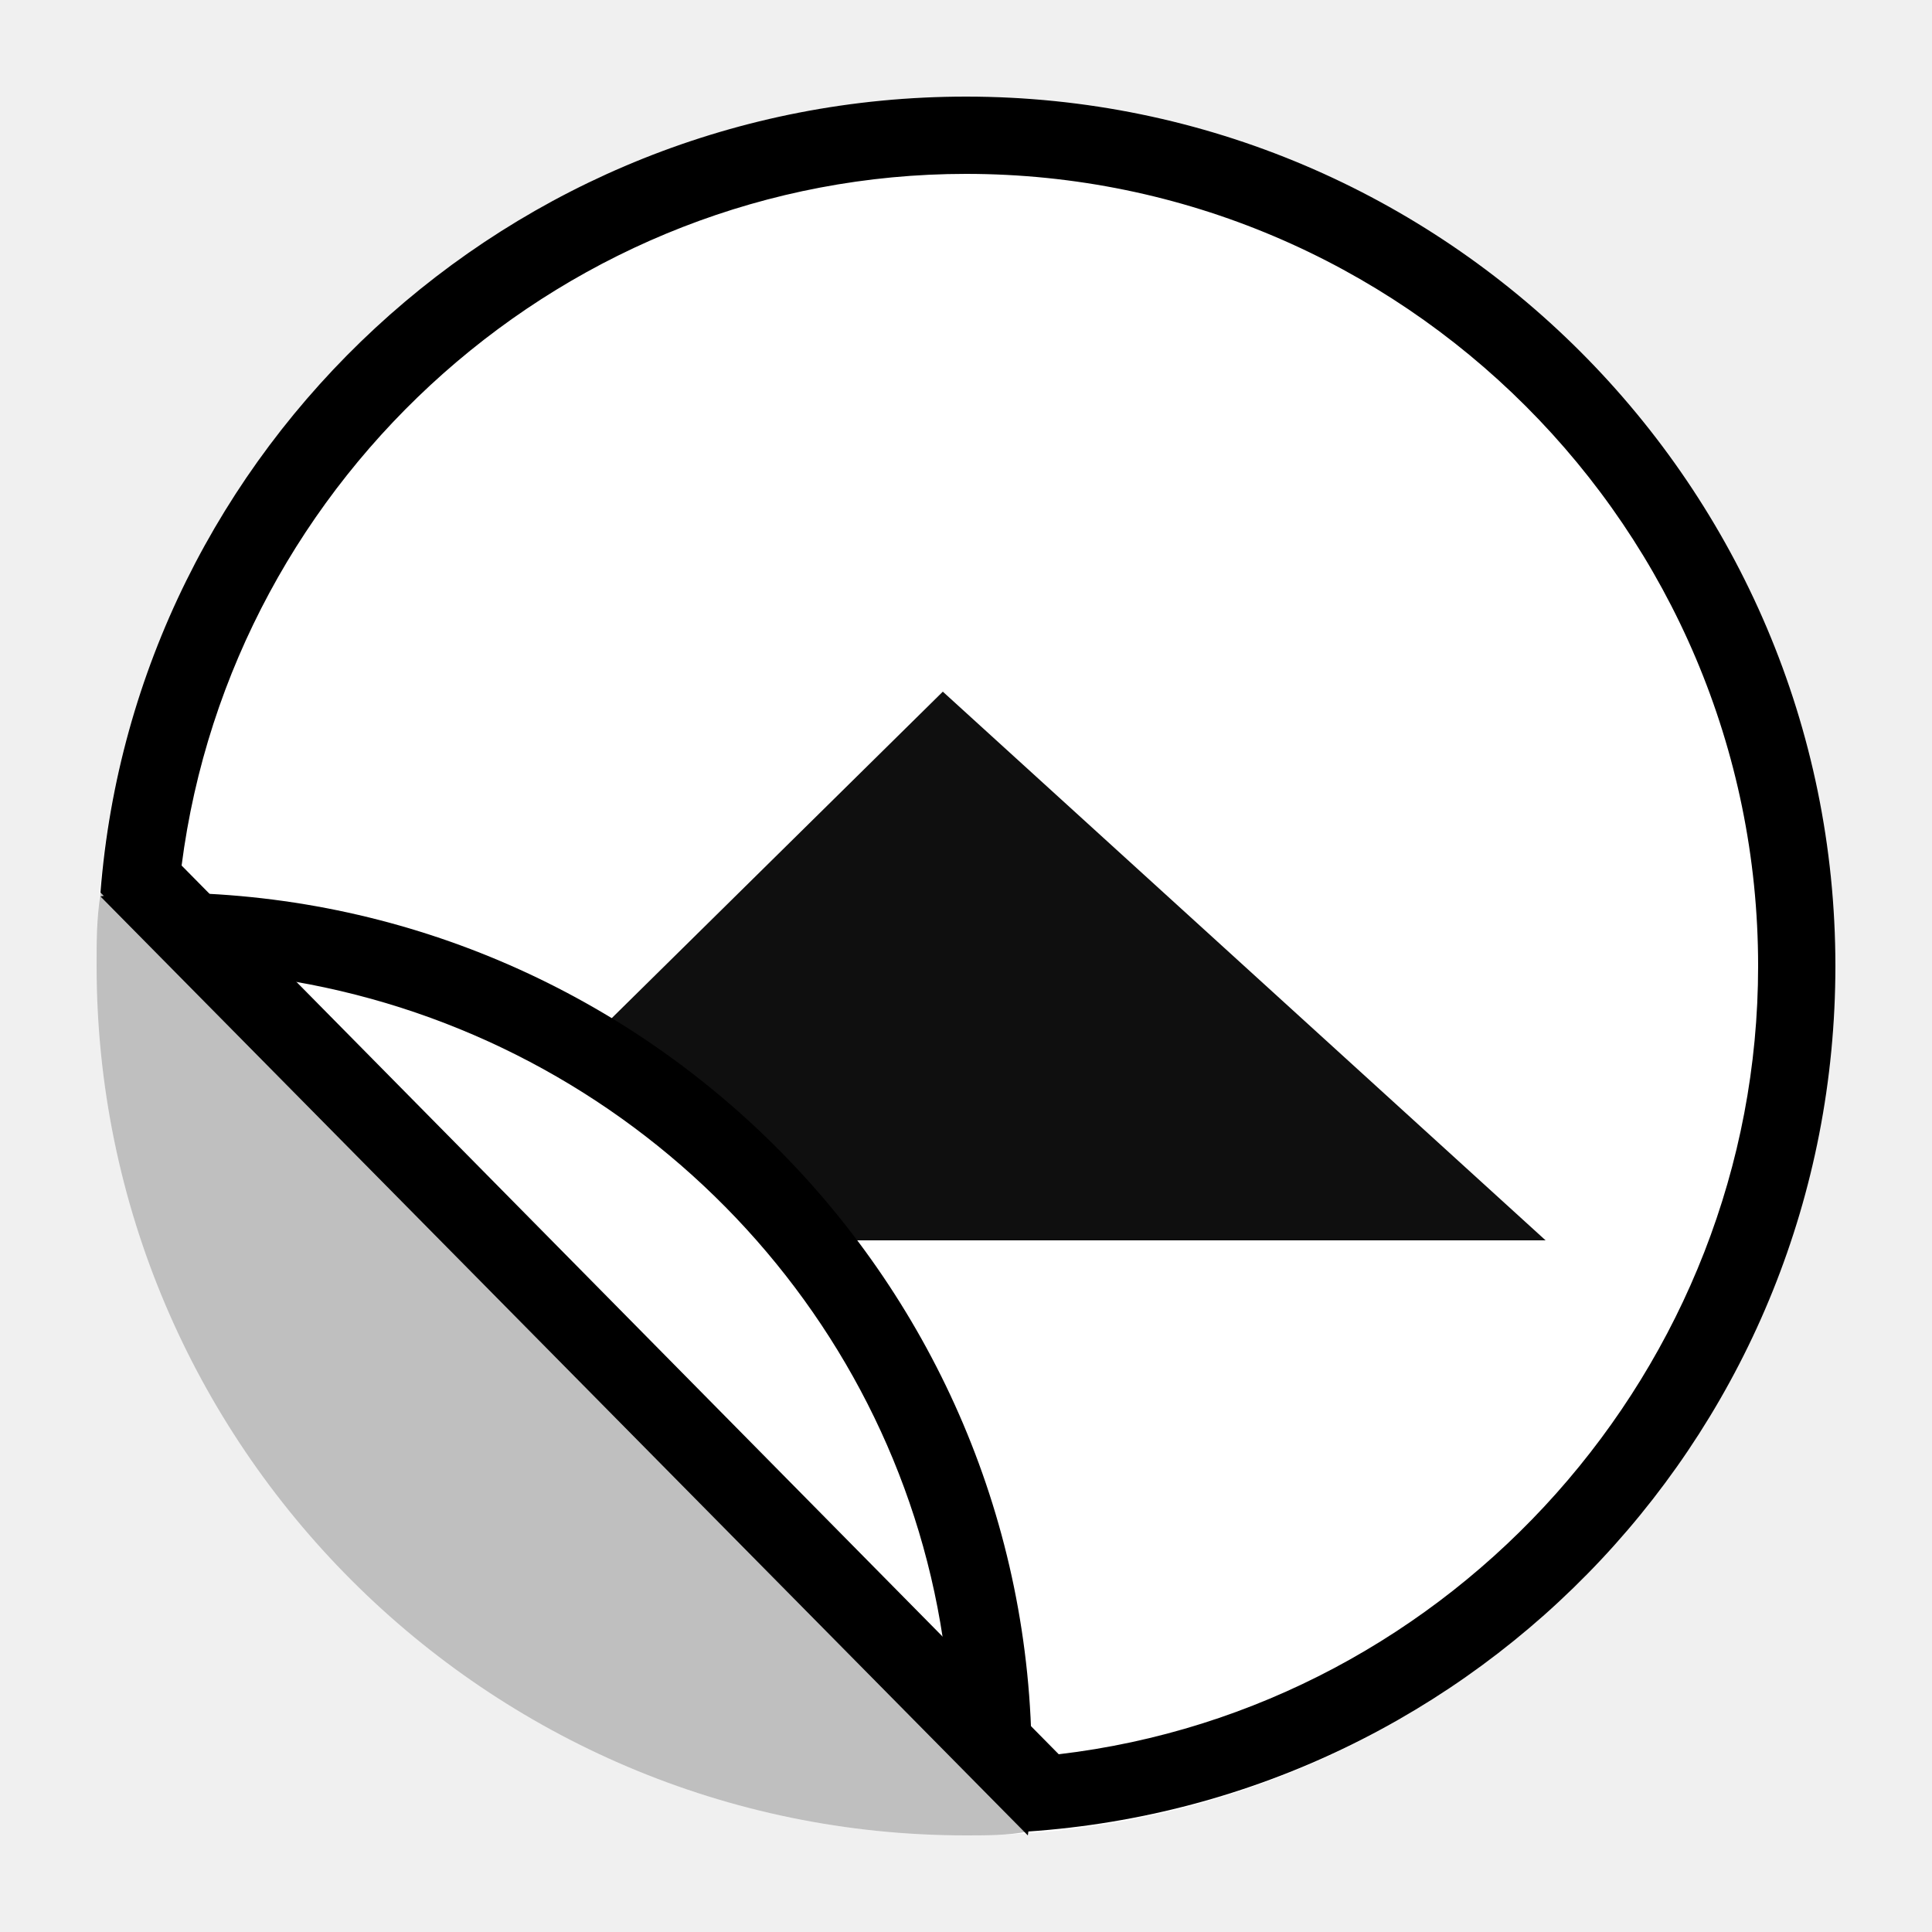
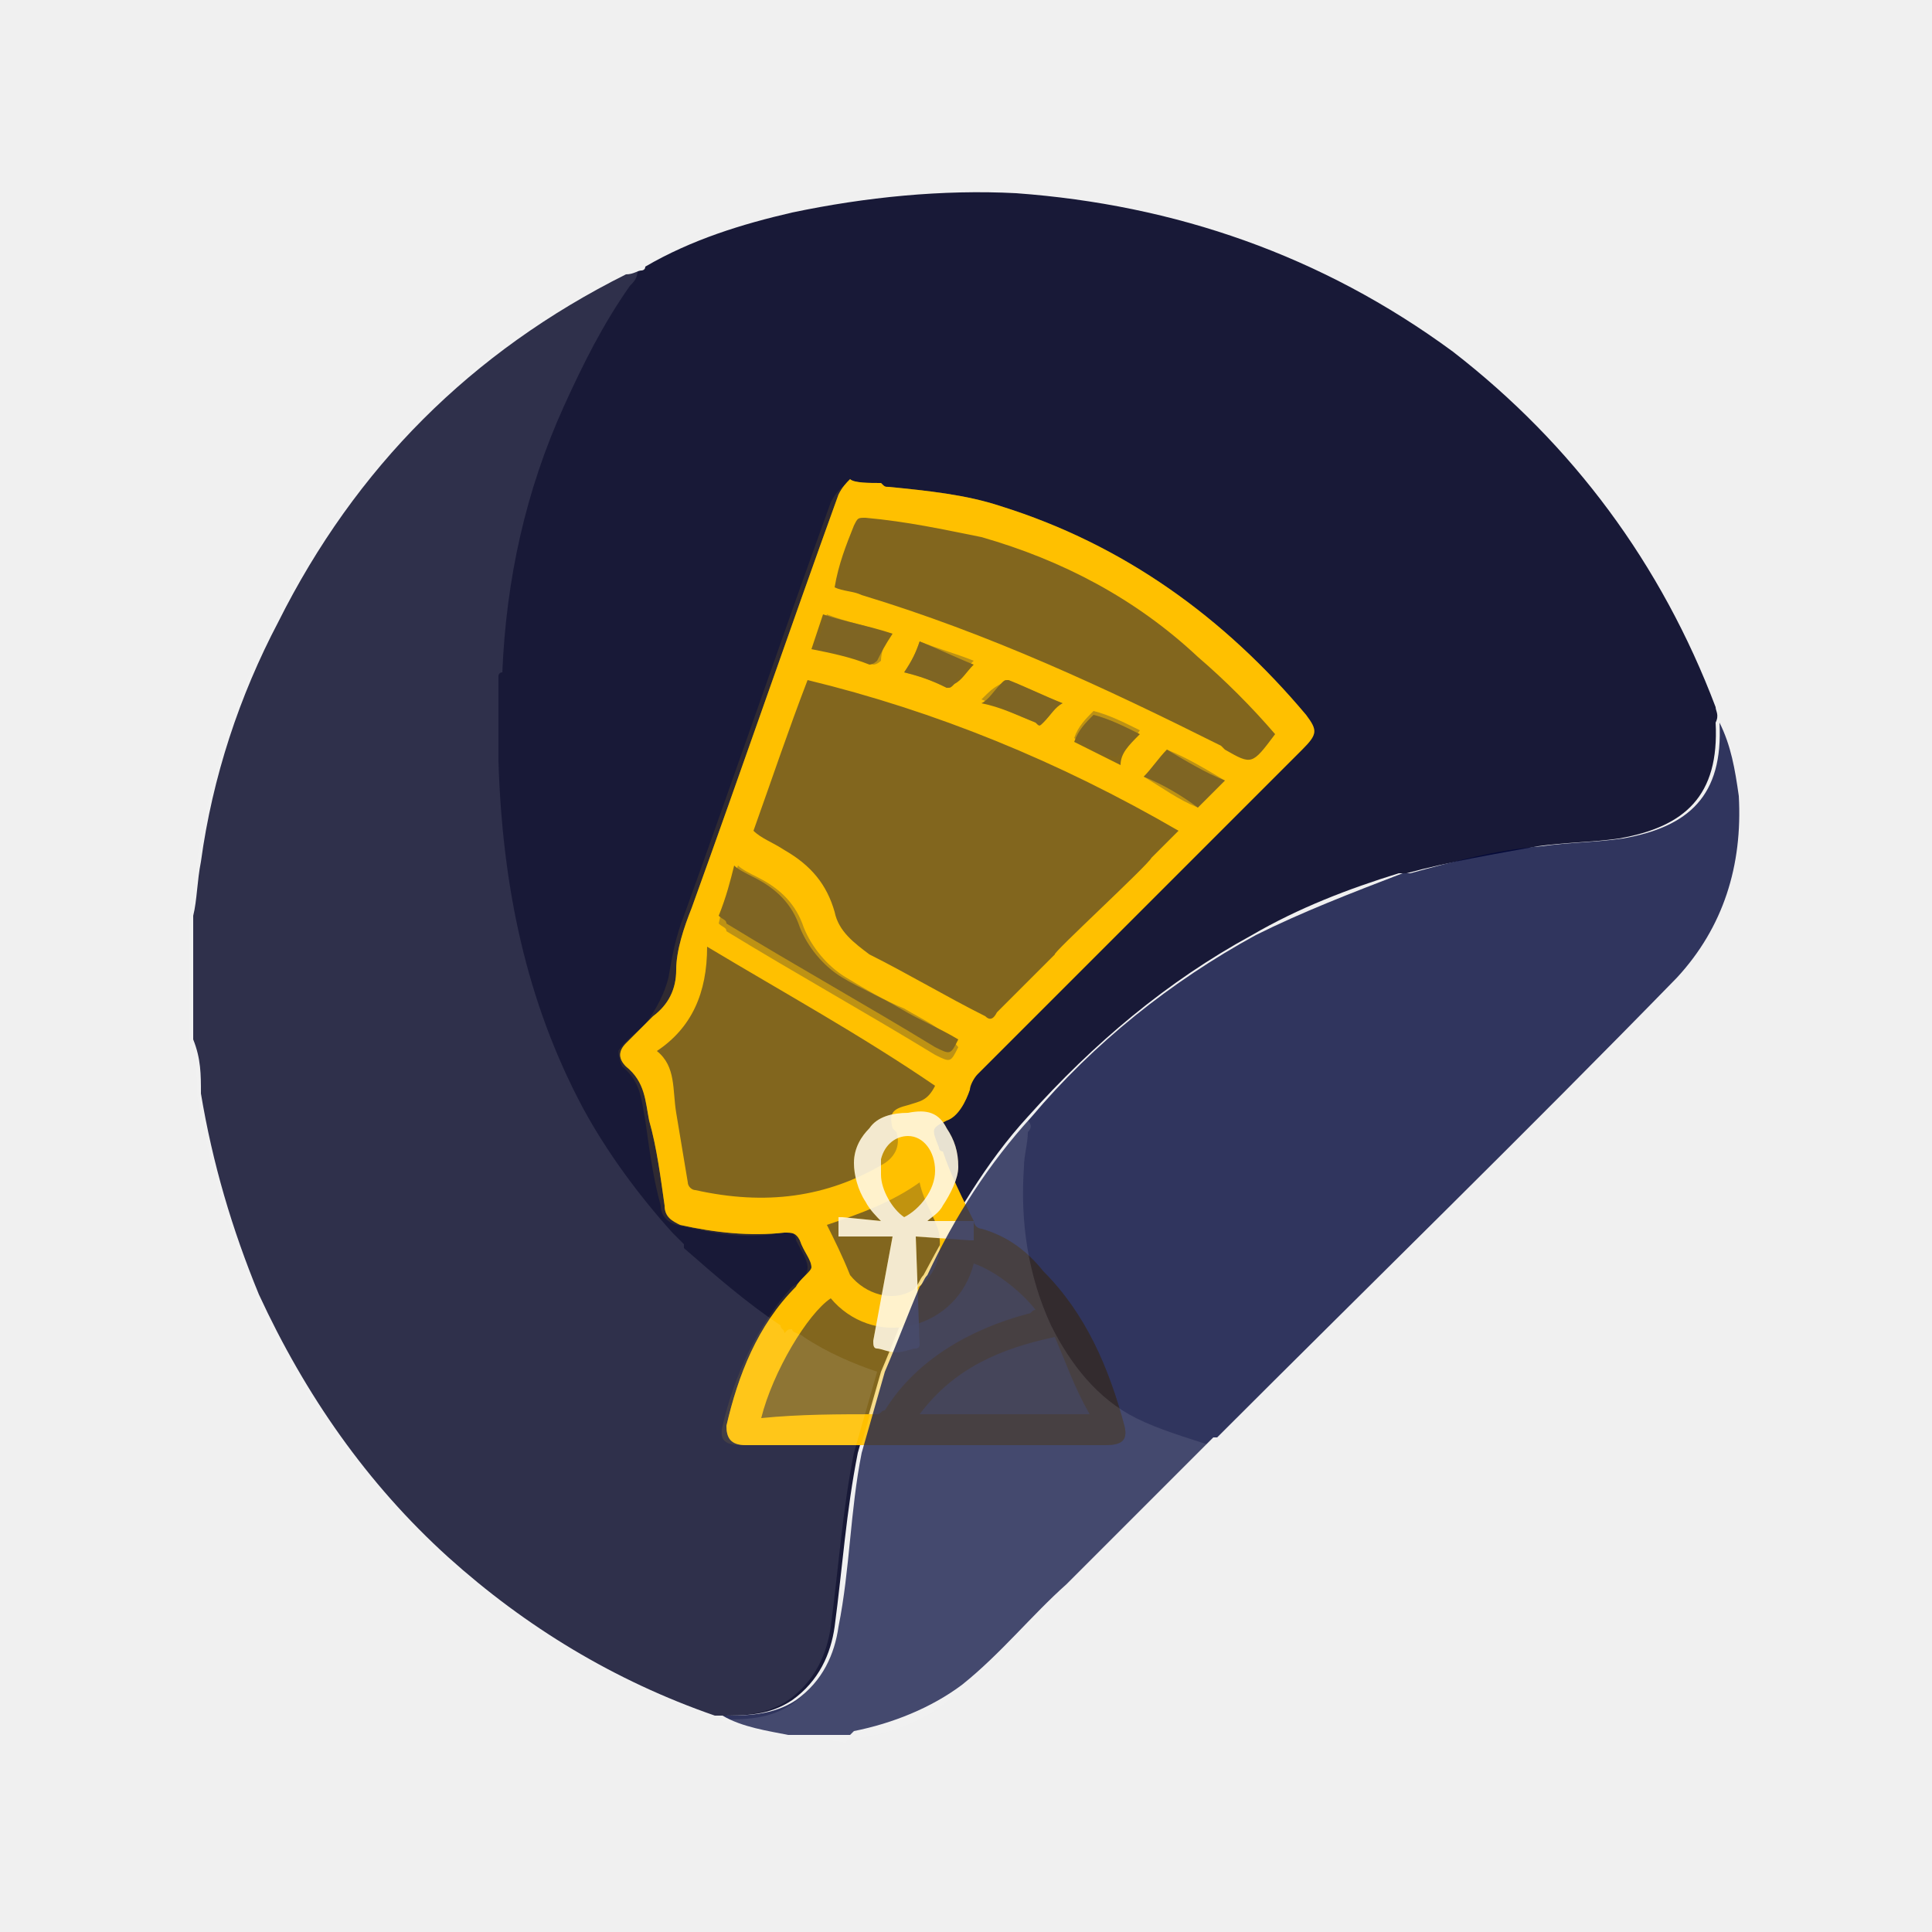
- <svg xmlns="http://www.w3.org/2000/svg" xmlns:xlink="http://www.w3.org/1999/xlink" version="1.0" id="Layer_1" x="0px" y="0px" width="50px" height="50px" viewBox="0 0 50 50" enable-background="new 0 0 50 50" xml:space="preserve">
-   <g id="circle">
-     <path fill="#FFFFFF" d="M2.5,25C2.5,12.6,12.6,2.5,25,2.5S47.5,12.6,47.5,25S37.4,47.5,25,47.5S2.5,37.4,2.5,25L2.5,25z" />
-   </g>
-   <g id="pyramid">
+ <svg xmlns="http://www.w3.org/2000/svg" version="1.0" id="Layer_1" x="0px" y="0px" viewBox="0 0 50 50" enable-background="new 0 0 50 50" xml:space="preserve">
+   <path fill="#000223" fill-opacity="0.9" d="M44.4,18.3c-1.4-3.7-3.7-6.8-6.8-9.2C34.2,6.6,30.4,5.3,26.3,5c-1.9-0.1-3.9,0.1-5.8,0.5  c-1.3,0.3-2.6,0.7-3.8,1.4C16.7,7,16.6,7,16.6,7c0,0,0,0,0,0c-0.1,0-0.2,0.1-0.4,0.1c-4,2-7,5-9,9c-1,1.9-1.7,4-2,6.2  c-0.1,0.5-0.1,1-0.2,1.4c0,1.1,0,2.1,0,3.2c0.2,0.5,0.2,0.9,0.2,1.4c0.3,1.8,0.8,3.5,1.5,5.2c1.2,2.6,2.8,4.9,4.9,6.8  c2,1.8,4.3,3.2,6.9,4.1c0,0,0.1,0,0.1,0c0.7,0,1.3,0,1.9-0.4c0.7-0.5,1-1.2,1.1-1.9c0.2-1.5,0.3-3,0.6-4.5c0.2-0.7,0.4-1.4,0.6-2.1  c0,0,0,0,0,0c0.3-0.7,0.6-1.5,0.9-2.2c0.1-0.1,0.1-0.2,0.2-0.3c0.8-1.5,1.6-2.9,2.7-4.1c1.7-1.9,3.6-3.5,5.8-4.7  c1.2-0.7,2.5-1.2,3.8-1.6c0.1,0,0.2,0,0.2,0c1.1-0.3,2.3-0.5,3.4-0.7c0.7-0.1,1.4-0.1,2.1-0.2c1.7-0.3,2.6-1.1,2.5-3  C44.5,18.5,44.4,18.4,44.4,18.3z" />
+   <path opacity="0.4" fill="#FFC000" d="M22.8,12.5c0.1,0.1,0.1,0.1,0.2,0.1c1,0.1,2,0.2,2.9,0.5c3.2,1,5.8,2.9,7.9,5.4  c0.3,0.4,0.3,0.5-0.1,0.9c-2.8,2.8-5.6,5.6-8.4,8.4c-0.1,0.1-0.2,0.3-0.2,0.4c-0.1,0.3-0.3,0.7-0.6,0.8c-0.4,0.2-0.4,0.2-0.2,0.7  c0,0.1,0.1,0.1,0.1,0.1c0.2,0.6,0.5,1.2,0.8,1.8c0,0.1,0.1,0.2,0.2,0.2c0.7,0.2,1.2,0.6,1.6,1.1c1.1,1.1,1.7,2.5,2.1,4  c0.1,0.4-0.1,0.5-0.5,0.5c-3.1,0-6.2,0-9.3,0c-0.4,0-0.5-0.2-0.5-0.5c0.3-1.3,0.8-2.6,1.8-3.6c0.1-0.2,0.4-0.4,0.4-0.5  c0-0.2-0.2-0.4-0.3-0.7c-0.1-0.2-0.2-0.2-0.4-0.2c-0.9,0.1-1.8,0-2.7-0.2c-0.2-0.1-0.4-0.2-0.4-0.5c-0.1-0.7-0.2-1.5-0.4-2.2  c-0.1-0.5-0.1-1-0.6-1.4c-0.2-0.2-0.2-0.4,0-0.6c0.2-0.2,0.4-0.4,0.7-0.7c0.4-0.3,0.6-0.7,0.6-1.2c0-0.5,0.2-1.1,0.4-1.6  c1.3-3.6,2.5-7.1,3.8-10.7c0.1-0.2,0.2-0.3,0.3-0.4C22.1,12.5,22.5,12.5,22.8,12.5z" />
+   <g>
+     <g id="Cleopatra">
+       <path opacity="0.1" fill="#FFC000" enable-background="new    " d="M16.1,27.6c0.5,0.4,0.5,0.9,0.6,1.4c0.1,0.7,0.2,1.5,0.4,2.2    c0,0.2,0.1,0.4,0.4,0.5c0.9,0.2,1.8,0.4,2.7,0.2c0.2-0.1,0.4,0,0.4,0.2c0.1,0.2,0.3,0.5,0.3,0.7s-0.2,0.4-0.4,0.5    c-0.9,1-1.5,2.3-1.8,3.6c-0.1,0.4,0.1,0.5,0.5,0.5c3.1,0,6.2,0,9.3,0c0.4,0,0.5-0.2,0.5-0.5c-0.3-1.5-1-2.9-2.1-4    c-0.5-0.5-1-0.8-1.6-1.1c-0.1-0.1-0.1-0.1-0.2-0.2c-0.3-0.6-0.5-1.2-0.8-1.8c0-0.1-0.1-0.1-0.1-0.1c-0.2-0.4-0.2-0.4,0.2-0.7    c0.3-0.2,0.5-0.5,0.6-0.8c0.1-0.2,0.1-0.3,0.2-0.4c2.8-2.8,5.6-5.6,8.4-8.4C34,19,34,19,33.7,18.6c-2.1-2.5-4.7-4.4-7.9-5.4    c-1-0.3-1.9-0.5-2.9-0.5c-0.1,0-0.1-0.1-0.2-0.1c-0.3,0-0.6,0-0.9,0c-0.1,0.1-0.2,0.2-0.3,0.4c-1.3,3.6-2.5,7.1-3.8,10.7    c-0.2,0.5-0.3,1-0.4,1.6c-0.1,0.4-0.3,0.8-0.6,1.2c-0.2,0.2-0.5,0.4-0.7,0.7C16,27.1,16,27.4,16.1,27.6z" />
+       <g>
+         <path fill="#FFC000" d="M22.8,12.5c0.1,0.1,0.1,0.1,0.2,0.1c1,0.1,2,0.2,2.9,0.5c3.2,1,5.8,2.9,7.9,5.4c0.3,0.4,0.3,0.5-0.1,0.9     c-2.8,2.8-5.6,5.6-8.4,8.4c-0.1,0.1-0.2,0.3-0.2,0.4c-0.1,0.3-0.3,0.7-0.6,0.8c-0.4,0.2-0.4,0.2-0.2,0.7c0,0.1,0.1,0.1,0.1,0.1     c0.2,0.6,0.5,1.2,0.8,1.8c0,0.1,0.1,0.2,0.2,0.2c0.7,0.2,1.2,0.6,1.6,1.1c1.1,1.1,1.7,2.5,2.1,4c0.1,0.4-0.1,0.5-0.5,0.5     c-3.1,0-6.2,0-9.3,0c-0.4,0-0.5-0.2-0.5-0.5c0.3-1.3,0.8-2.6,1.8-3.6c0.1-0.2,0.4-0.4,0.4-0.5c0-0.2-0.2-0.4-0.3-0.7     c-0.1-0.2-0.2-0.2-0.4-0.2c-0.9,0.1-1.8,0-2.7-0.2c-0.2-0.1-0.4-0.2-0.4-0.5c-0.1-0.7-0.2-1.5-0.4-2.2c-0.1-0.5-0.1-1-0.6-1.4     c-0.2-0.2-0.2-0.4,0-0.6c0.2-0.2,0.4-0.4,0.7-0.7c0.4-0.3,0.6-0.7,0.6-1.2c0-0.5,0.2-1.1,0.4-1.6c1.3-3.6,2.5-7.1,3.8-10.7     c0.1-0.2,0.2-0.3,0.3-0.4C22.1,12.5,22.5,12.5,22.8,12.5z M20.9,17.6c-0.5,1.3-0.9,2.5-1.4,3.9c0.2,0.2,0.5,0.3,0.8,0.5     c0.7,0.4,1.1,0.9,1.3,1.6c0.1,0.5,0.5,0.8,0.9,1.1c1,0.5,2,1.1,3,1.6c0.1,0.1,0.2,0.1,0.3-0.1c0.5-0.5,1-1,1.5-1.5     c-0.1,0,2.4-2.3,2.5-2.5c0.2-0.2,0.4-0.4,0.7-0.7C27.4,19.7,24.2,18.4,20.9,17.6z M18.3,24.5c0,1.2-0.4,2.1-1.3,2.7     c0.5,0.4,0.4,1,0.5,1.6s0.2,1.2,0.3,1.8c0,0.1,0.1,0.2,0.2,0.2c1.8,0.4,3.4,0.2,4.9-0.7c0.3-0.2,0.4-0.5,0.3-0.8     c-0.1-0.1-0.1-0.1-0.1-0.1c-0.1-0.4,0-0.5,0.4-0.6c0.3-0.1,0.5-0.1,0.7-0.5C22.3,26.8,20.3,25.7,18.3,24.5z M31,17     c-1.6-1.5-3.5-2.5-5.6-3.1c-1-0.2-1.9-0.4-3-0.5c-0.2,0-0.2,0-0.3,0.2c-0.2,0.5-0.4,1-0.5,1.6c0.2,0.1,0.5,0.1,0.7,0.2     c3.3,1,6.3,2.4,9.3,3.9l0.1,0.1c0.7,0.4,0.7,0.4,1.3-0.4C32.4,18.3,31.7,17.6,31,17z M22.7,36.6c0.1,0,0.1-0.1,0.2-0.1     c0.8-1.3,2.2-2.1,3.7-2.5c0.1,0,0.1-0.1,0.2-0.1c-0.3-0.4-1-1-1.6-1.2c-0.2,0.8-0.8,1.4-1.6,1.6c-0.8,0.2-1.6-0.1-2.1-0.7     c-0.6,0.4-1.5,1.9-1.8,3.1C20.7,36.6,21.7,36.6,22.7,36.6z M22,33c0.4,0.5,1.1,0.7,1.6,0.4c0.6-0.3,0.8-0.9,0.7-1.5     c-0.1-0.4-0.4-0.8-0.5-1.3c-0.7,0.5-1.5,0.8-2.4,1.1C21.6,32.1,21.8,32.5,22,33z M27.3,34.6c-1.4,0.3-2.6,0.8-3.5,2     c1.5,0,2.8,0,4.4,0C27.8,35.9,27.6,35.3,27.3,34.6z M18.6,23.7c0.1,0.1,0.2,0.1,0.2,0.2c1.8,1.1,3.6,2.1,5.4,3.2     c0.4,0.2,0.4,0.2,0.6-0.2c-0.5-0.3-1-0.5-1.5-0.8c-0.5-0.3-1-0.5-1.5-0.8c-0.5-0.3-0.9-0.8-1.1-1.3c-0.2-0.6-0.6-1-1.2-1.3     c-0.2-0.1-0.4-0.2-0.5-0.3C18.9,22.8,18.8,23.2,18.6,23.7z M29.6,20.1c0.5,0.2,1,0.5,1.4,0.8c0.2-0.2,0.5-0.5,0.7-0.7     c-0.5-0.2-1-0.5-1.5-0.8C30,19.6,29.8,19.9,29.6,20.1z M21.3,15.9c-0.1,0.3-0.2,0.6-0.3,0.9c0.5,0.1,1,0.2,1.5,0.4     c0.1,0,0.2-0.1,0.2-0.1c0.1-0.2,0.2-0.4,0.4-0.7C22.5,16.2,21.9,16.1,21.3,15.9z M26.8,18.7c0.1,0.1,0.1,0.1,0.2,0     c0.2-0.2,0.3-0.4,0.5-0.5c-0.5-0.2-0.9-0.4-1.4-0.6c-0.1,0-0.1,0-0.2,0.1c-0.2,0.2-0.3,0.4-0.5,0.5     C25.9,18.3,26.3,18.5,26.8,18.7z M23.8,16.6c-0.1,0.3-0.2,0.5-0.4,0.8c0.4,0.1,0.7,0.2,1.1,0.4c0.1,0,0.1,0,0.2-0.1     c0.2-0.1,0.3-0.3,0.5-0.5C24.7,17,24.3,16.8,23.8,16.6z M29.5,19c-0.4-0.2-0.8-0.4-1.2-0.5c-0.2,0.2-0.4,0.4-0.5,0.7     c0.4,0.2,0.8,0.4,1.2,0.6C29,19.5,29.2,19.3,29.5,19z" />
+         <path opacity="0.5" fill="#7C6427" enable-background="new    " d="M31.7,20.2c-0.2,0.2-0.5,0.5-0.7,0.7     c-0.5-0.2-0.9-0.5-1.4-0.8c0.2-0.2,0.4-0.5,0.6-0.7C30.7,19.6,31.2,19.9,31.7,20.2z M23,16.4c-0.5-0.2-1.1-0.3-1.6-0.5     c-0.1,0.3-0.2,0.6-0.3,0.9c0.5,0.1,1,0.2,1.5,0.4c0.1,0,0.2-0.1,0.2-0.1C22.8,16.9,22.9,16.6,23,16.4z M25.4,18.1     c0.5,0.2,0.9,0.4,1.4,0.6c0.1,0.1,0.1,0.1,0.2,0c0.2-0.2,0.3-0.4,0.5-0.5c-0.5-0.2-0.9-0.4-1.4-0.6c-0.1,0-0.1,0-0.2,0.1     C25.7,17.8,25.6,17.9,25.4,18.1z M25.2,17.1c-0.5-0.2-0.9-0.3-1.4-0.5c-0.1,0.3-0.2,0.5-0.4,0.8c0.4,0.1,0.7,0.2,1.1,0.4     c0.1,0,0.1,0,0.2-0.1C24.8,17.5,25,17.3,25.2,17.1z M28.9,19.6c0.2-0.2,0.4-0.4,0.6-0.7c-0.4-0.2-0.8-0.4-1.2-0.5     c-0.2,0.2-0.4,0.4-0.5,0.7C28.1,19.3,28.5,19.5,28.9,19.6z" />
+       </g>
+       <path opacity="0.5" fill="#7C6427" enable-background="new    " d="M23.4,26.1c-0.5-0.2-1-0.5-1.5-0.8c-0.5-0.3-0.9-0.8-1.1-1.3    c-0.2-0.6-0.6-1-1.2-1.3c-0.2-0.1-0.4-0.2-0.5-0.3c-0.2,0.5-0.4,1-0.5,1.5c0.1,0.1,0.2,0.1,0.2,0.2c1.8,1.1,3.6,2.1,5.4,3.2    c0.4,0.2,0.4,0.2,0.6-0.2C24.4,26.6,23.9,26.4,23.4,26.1" />
+     </g>
    <g>
-       <defs>
-         <path id="SVGID_1_" d="M47.5,25C47.5,12.6,37.4,2.5,25,2.5c-11.8,0-21.5,9.1-22.4,20.6l24,24.3C38.3,46.6,47.5,36.9,47.5,25z" />
-       </defs>
-       <clipPath id="SVGID_2_">
-         <use xlink:href="#SVGID_1_" overflow="visible" />
-       </clipPath>
-       <polygon clip-path="url(#SVGID_2_)" fill="#0F0F0F" points="24.4,17.9 10,32.1 18,32.1 40,32.1   " />
+       <path opacity="0.5" fill="#FFC000" enable-background="new    " d="M24.5,29.2c0.2,0.3,0.3,0.6,0.3,1c0,0.3-0.2,0.7-0.4,1    c-0.1,0.2-0.3,0.3-0.4,0.4l1.1,0c0,0,0,0,0,0c0,0,0.1,0,0.1,0c0,0,0,0.1,0,0.1l0,0.3c0,0,0,0.1,0,0.1s-0.1,0-0.1,0c0,0,0,0,0,0    L23.7,32l0.1,2.8c0,0,0,0.1-0.1,0.1c-0.1,0-0.3,0.1-0.5,0.1c-0.2,0-0.4-0.1-0.5-0.1c-0.1,0-0.1-0.1-0.1-0.2l0.5-2.7l-1.3,0    c0,0,0,0,0,0c0,0-0.1,0-0.1,0c0,0,0-0.1,0-0.1l0-0.3c0,0,0-0.1,0-0.1c0,0,0.1,0,0.1,0c0,0,0,0,0,0l1,0.1c-0.1-0.1-0.3-0.3-0.4-0.5    c-0.2-0.3-0.3-0.7-0.3-1c0-0.4,0.2-0.7,0.4-0.9c0.2-0.3,0.6-0.4,1-0.4C24,28.7,24.3,28.8,24.5,29.2z" />
+       <path opacity="0.8" fill="#FFFFFF" d="M24.5,29.2c0.2,0.3,0.3,0.6,0.3,1c0,0.3-0.2,0.7-0.4,1c-0.1,0.2-0.3,0.3-0.4,0.4l1.1,0    c0,0,0,0,0,0c0,0,0.1,0,0.1,0c0,0,0,0.1,0,0.1l0,0.3c0,0,0,0.1,0,0.1s-0.1,0-0.1,0c0,0,0,0,0,0L23.7,32l0.1,2.8c0,0,0,0.1-0.1,0.1    c-0.1,0-0.3,0.1-0.5,0.1c-0.2,0-0.4-0.1-0.5-0.1c-0.1,0-0.1-0.1-0.1-0.2l0.5-2.7l-1.3,0c0,0,0,0,0,0c0,0-0.1,0-0.1,0    c0,0,0-0.1,0-0.1l0-0.3c0,0,0-0.1,0-0.1c0,0,0.1,0,0.1,0c0,0,0,0,0,0l1,0.1c-0.1-0.1-0.3-0.3-0.4-0.5c-0.2-0.3-0.3-0.7-0.3-1    c0-0.4,0.2-0.7,0.4-0.9c0.2-0.3,0.6-0.4,1-0.4C24,28.7,24.3,28.8,24.5,29.2z M24.2,30.3c0-0.5-0.3-0.9-0.7-0.9    c-0.3,0-0.6,0.2-0.7,0.6c0,0,0,0.3,0,0.4c0,0.4,0.3,0.9,0.6,1.1C23.8,31.3,24.2,30.8,24.2,30.3z" />
    </g>
  </g>
-   <g id="crease">
-     <path fill="#FFFFFF" d="M25.7,45.1L5,24.1C16.3,24.5,25.4,33.7,25.7,45.1z" />
-     <path d="M7.6,25.4c8.7,1.5,15.5,8.4,16.8,17L7.6,25.4 M4.2,23.1c-0.5,0-1.1,0-1.6,0.1l24,24.3c0.1-0.6,0.1-1.2,0.1-1.9   C26.7,33.2,16.6,23.1,4.2,23.1L4.2,23.1z" />
-   </g>
-   <path id="back" opacity="0.25" enable-background="new    " d="M2.5,25c0,12.4,10.1,22.5,22.5,22.5c0.5,0,1.1,0,1.6-0.1l-24-24.3  C2.5,23.8,2.5,24.4,2.5,25z" />
-   <path id="base_borders" d="M25,4.5c11.3,0,20.5,9.2,20.5,20.5c0,10.4-7.9,19.2-18.1,20.4l-22.7-23C6,12.3,14.7,4.5,25,4.5 M25,2.5  c-11.8,0-21.5,9.1-22.4,20.6l24,24.3C38.3,46.6,47.5,36.9,47.5,25C47.5,12.6,37.4,2.5,25,2.5L25,2.5z" />
+   <path opacity="0.8" fill="#00063A" d="M45,20.6c-0.1-0.7-0.2-1.3-0.5-1.9c0.1,1.9-0.8,2.7-2.5,3c-0.7,0.1-1.4,0.1-2.1,0.2  c-1.2,0.1-2.3,0.4-3.4,0.7c-0.1,0-0.2,0-0.2,0c-1.3,0.5-2.6,1-3.8,1.6c-2.2,1.2-4.2,2.8-5.8,4.7l0,0c-1.1,1.2-2,2.6-2.7,4.1  c-0.1,0.1-0.1,0.2-0.2,0.3c-0.3,0.7-0.6,1.5-0.9,2.2c-0.2,0.7-0.4,1.4-0.6,2.1c-0.3,1.5-0.3,3-0.6,4.5c-0.1,0.7-0.4,1.4-1.1,1.9  c-0.6,0.4-1.3,0.4-1.9,0.4c0.5,0.3,1.2,0.4,1.7,0.5c0.5,0,1.1,0,1.6,0c0,0,0.1-0.1,0.1-0.1c1-0.2,2-0.6,2.8-1.2  c1-0.8,1.8-1.8,2.7-2.6c1.3-1.3,2.5-2.5,3.8-3.8c0,0,0,0,0.1,0c4-4,8-7.9,11.9-11.9C44.6,24,45.1,22.4,45,20.6z" />
+   <path opacity="0.1" fill="#FFFFFF" d="M20.3,45c-0.6-0.2-1.2-0.3-1.7-0.5c0.7,0,1.3,0,1.9-0.4c0.7-0.5,1-1.2,1.1-1.9  c0.2-1.5,0.3-3,0.6-4.5c0.2-0.7,0.4-1.4,0.6-2.1c0.3-0.7,0.6-1.5,0.9-2.2c0.1-0.1,0.1-0.2,0.2-0.3c0.8-1.5,1.6-2.9,2.7-4.1  c0.1,0.1,0.1,0.2,0,0.3c0,0.3-0.1,0.6-0.1,0.9c-0.1,1.4,0.1,2.8,0.7,4.1c0.5,1,1.2,1.9,2.2,2.4c0.6,0.3,1.3,0.5,1.9,0.7  c-1.3,1.3-2.5,2.5-3.8,3.8c-0.9,0.9-1.7,1.8-2.7,2.6c-0.8,0.7-1.7,1.1-2.8,1.2c0,0-0.1,0-0.1,0.1C21.4,45,20.9,45,20.3,45z" />
+   <path opacity="0.1" fill="#FFFFFF" d="M20.8,34.6c-0.1-0.1-0.3-0.1-0.3-0.2c-0.1,0-0.1,0-0.2,0.1c0-0.1-0.1-0.1-0.1-0.2  c-0.9-0.6-1.7-1.3-2.5-2c0,0,0-0.1,0-0.1c-0.1-0.1-0.2-0.2-0.3-0.3c-0.9-1-1.7-2.1-2.3-3.2c-1.5-2.8-2.1-5.8-2.2-9  c0-0.7,0-1.5,0-2.2c0,0,0-0.1,0.1-0.1c0.1-2.4,0.6-4.7,1.6-6.9c0.5-1.1,1-2.1,1.7-3.1c0.1-0.1,0.2-0.2,0.2-0.4  c-0.1,0-0.2,0.1-0.4,0.1c-4,2-7,5-9,9c-1,1.9-1.7,4-2,6.2c-0.1,0.5-0.1,1-0.2,1.4c0,1.1,0,2.1,0,3.2c0.2,0.5,0.2,0.9,0.2,1.4  c0.3,1.8,0.8,3.5,1.5,5.2c1.2,2.6,2.8,4.9,4.9,6.8c2,1.8,4.3,3.2,6.9,4.1c0,0,0.1,0,0.1,0c0.7,0,1.3,0,1.9-0.4  c0.7-0.5,1-1.2,1.1-1.9c0.2-1.5,0.3-3,0.6-4.5c0.2-0.7,0.4-1.4,0.6-2.1C22.1,35.3,21.4,35,20.8,34.6z" />
</svg>
